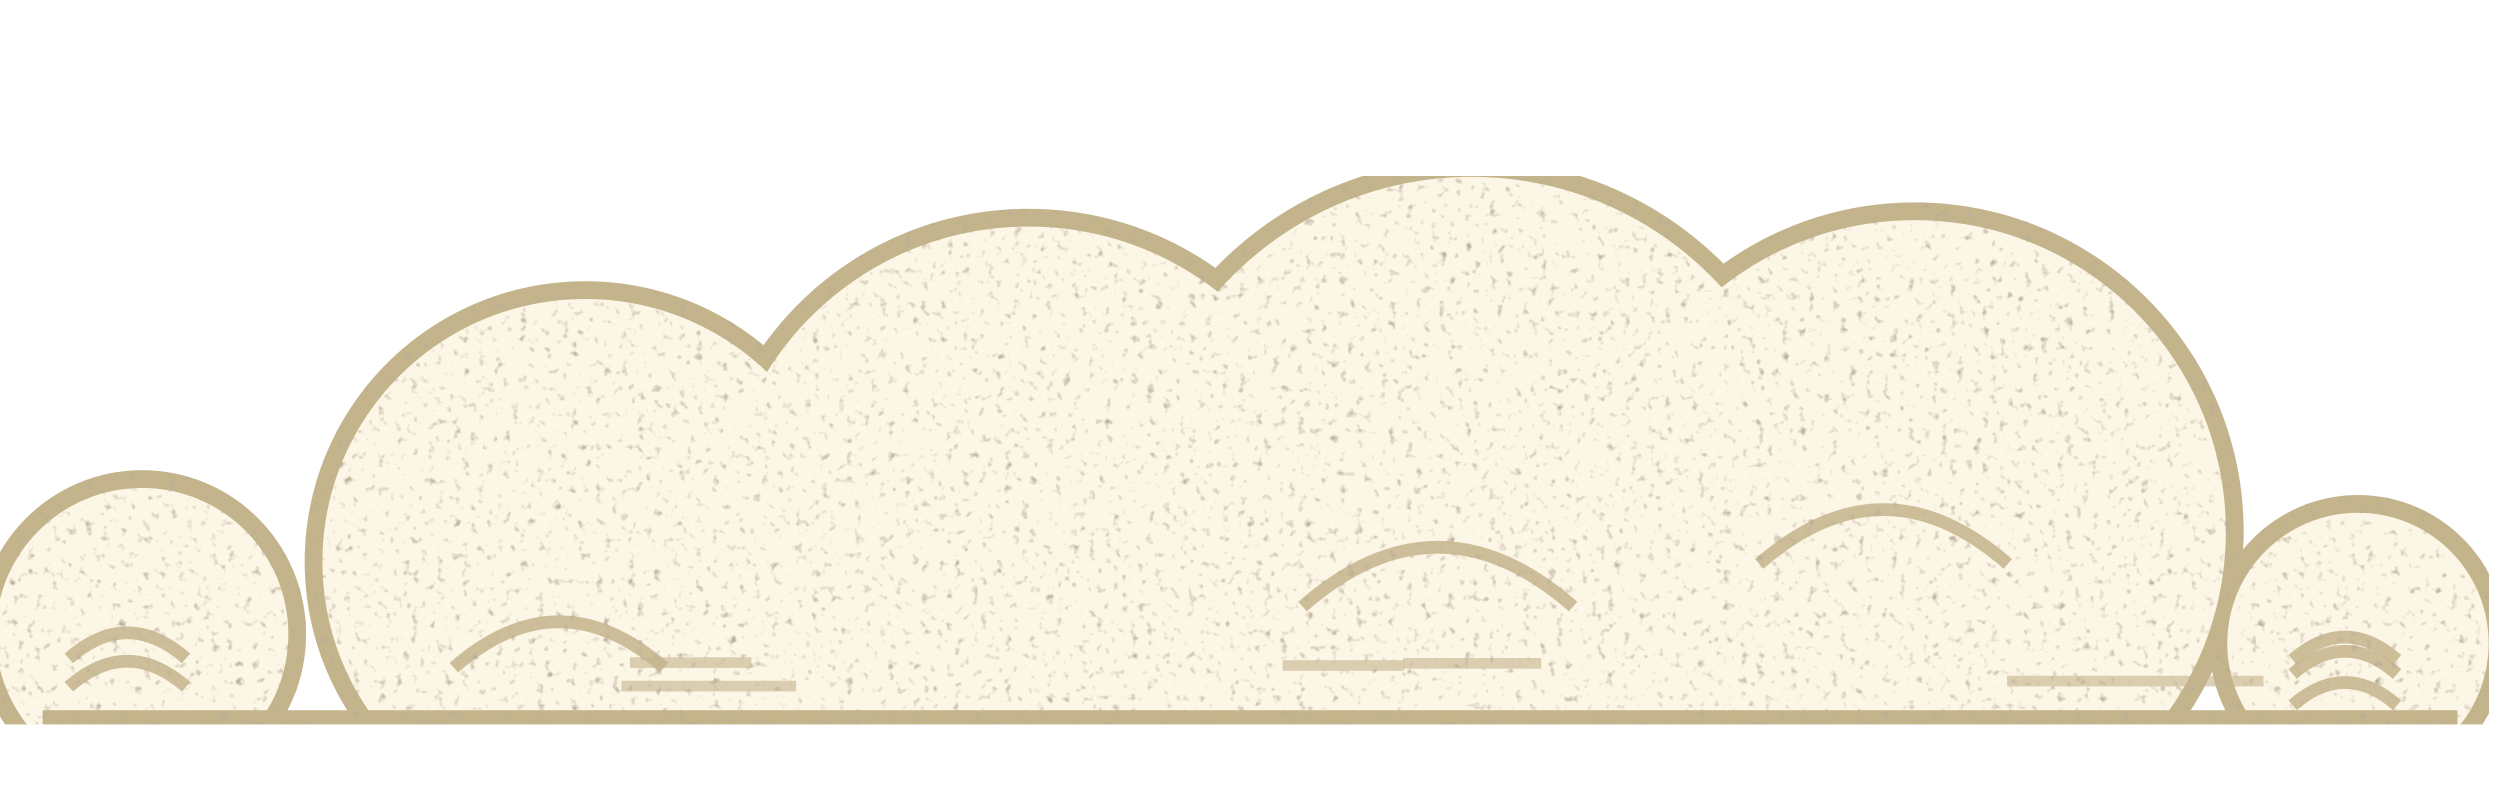
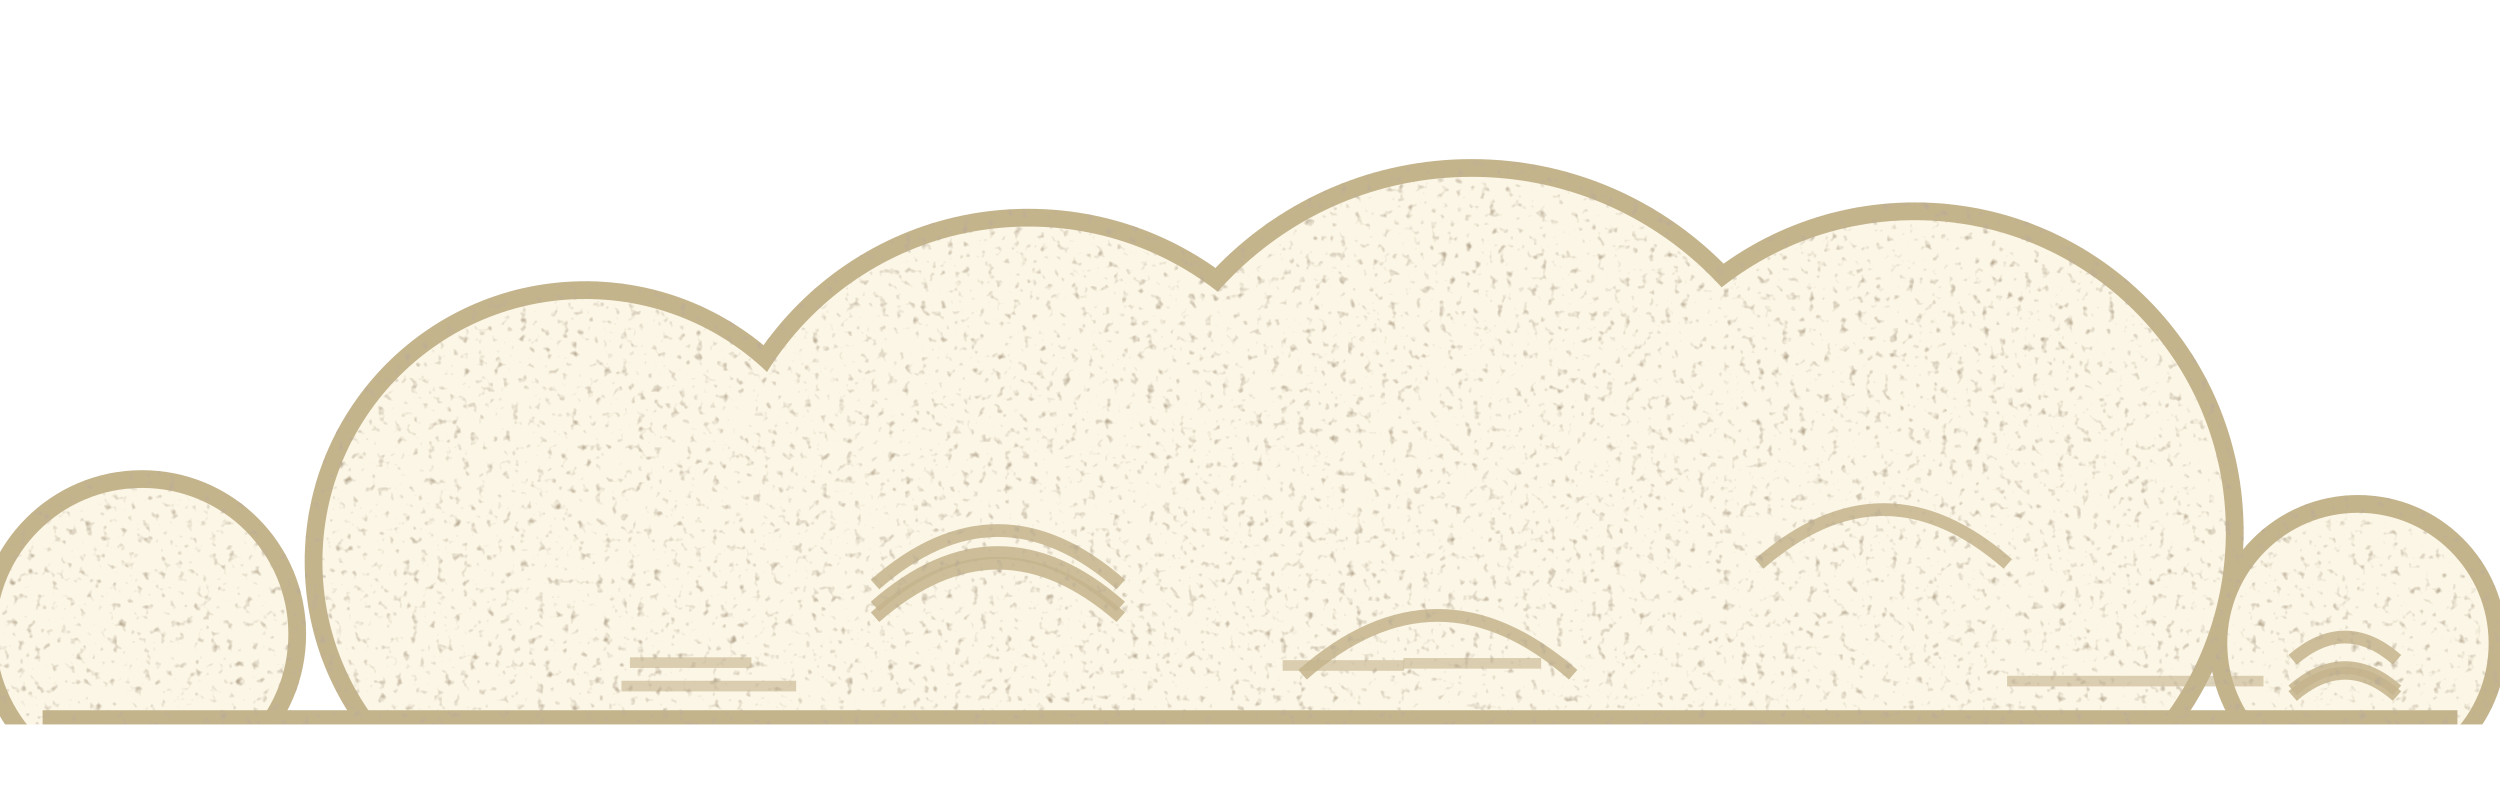
<svg xmlns="http://www.w3.org/2000/svg" viewBox="-6 -40 352 112" aria-hidden="true">
  <defs>
    <filter id="wob" x="-2%" y="-2%" width="104%" height="104%">
      <feTurbulence type="fractalNoise" baseFrequency="0.035" numOctaves="2" seed="5" result="n" />
      <feDisplacementMap in="SourceGraphic" in2="n" scale="3.2" />
    </filter>
-     <filter id="paper" x="0" y="0" width="100%" height="100%">
+     <filter id="paper" x="-3%" y="-3%" width="106%" height="106%">
      <feTurbulence type="fractalNoise" baseFrequency="0.85" numOctaves="2" seed="9" result="n" />
      <feColorMatrix in="n" type="matrix" values="0 0 0 0 .23  0 0 0 0 .16  0 0 0 0 .24  0 0 0 -2.2 1.25" result="spec" />
      <feComposite in="spec" in2="SourceAlpha" operator="in" result="s2" />
      <feMerge>
        <feMergeNode in="SourceGraphic" />
        <feMergeNode in="s2" />
      </feMerge>
    </filter>
-     <filter id="paperSoft" x="0" y="0" width="100%" height="100%">
+     <filter id="paperSoft" x="-4%" y="-4%" width="108%" height="108%">
      <feTurbulence type="fractalNoise" baseFrequency="0.85" numOctaves="2" seed="9" result="n" />
      <feColorMatrix in="n" type="matrix" values="0 0 0 0 .5  0 0 0 0 .42  0 0 0 0 .3  0 0 0 -3.4 1.35" result="spec" />
      <feComposite in="spec" in2="SourceAlpha" operator="in" result="s2" />
      <feMerge>
        <feMergeNode in="SourceGraphic" />
        <feMergeNode in="s2" />
      </feMerge>
    </filter>
    <pattern id="hatch" width="7" height="7" patternUnits="userSpaceOnUse" patternTransform="rotate(38)">
      <line x1="0" y1="0" x2="0" y2="7" stroke="#3b2a3d" stroke-width="1.3" opacity=".42" />
    </pattern>
    <pattern id="hatch2" width="5" height="5" patternUnits="userSpaceOnUse" patternTransform="rotate(-32)">
      <line x1="0" y1="0" x2="0" y2="5" stroke="#3b2a3d" stroke-width="1" opacity=".3" />
    </pattern>
  </defs>
  <clipPath id="cl14">
    <rect x="-10" y="-80" width="360" height="142" />
  </clipPath>
  <g filter="url(#paperSoft)" clip-path="url(#cl14)">
    <circle cx="14" cy="49.3" r="20.6" fill="#fcf6e6" stroke="#c4b48c" stroke-width="5" />
    <circle cx="76.4" cy="39.1" r="37" fill="#fcf6e6" stroke="#c4b48c" stroke-width="5" />
    <circle cx="138.8" cy="35.2" r="43.3" fill="#fcf6e6" stroke="#c4b48c" stroke-width="5" />
    <circle cx="201.2" cy="32.5" r="47.6" fill="#fcf6e6" stroke="#c4b48c" stroke-width="5" />
    <circle cx="263.6" cy="34.8" r="43.8" fill="#fcf6e6" stroke="#c4b48c" stroke-width="5" />
    <circle cx="326" cy="50.6" r="18.4" fill="#fcf6e6" stroke="#c4b48c" stroke-width="5" />
    <circle cx="14" cy="49.3" r="20.6" fill="#fcf6e6" />
    <circle cx="76.4" cy="39.1" r="37" fill="#fcf6e6" />
    <circle cx="138.8" cy="35.2" r="43.3" fill="#fcf6e6" />
    <circle cx="201.2" cy="32.5" r="47.6" fill="#fcf6e6" />
    <circle cx="263.6" cy="34.8" r="43.8" fill="#fcf6e6" />
    <circle cx="326" cy="50.6" r="18.4" fill="#fcf6e6" />
    <path d="M0 62H340" stroke="#c4b48c" stroke-width="4" />
-     <path d="M57.9 54q14.8 -12.9 29.6 0" stroke="#c4b48c" stroke-width="1.8" fill="none" opacity=".85" />
+     <path d="M316.8 58q7.4 -6.4 14.7 0" stroke="#c4b48c" stroke-width="1.8" fill="none" opacity=".85" />
    <path d="M241.7 39.4q17.5 -15.3 35 0" stroke="#c4b48c" stroke-width="1.8" fill="none" opacity=".85" />
-     <path d="M3.7 52.7q8.2 -7.2 16.5 0" stroke="#c4b48c" stroke-width="1.8" fill="none" opacity=".85" />
-     <path d="M316.8 54.9q7.4 -6.4 14.7 0" stroke="#c4b48c" stroke-width="1.8" fill="none" opacity=".85" />
-     <path d="M177.4 45.4q19 -16.7 38.1 0" stroke="#c4b48c" stroke-width="1.8" fill="none" opacity=".85" />
-     <path d="M316.8 59.3q7.4 -6.4 14.7 0" stroke="#c4b48c" stroke-width="1.8" fill="none" opacity=".85" />
+     <path d="M117.2 42.3q17.3 -15.2 34.6 0" stroke="#c4b48c" stroke-width="1.8" fill="none" opacity=".85" />
+     <path d="M117.2 45.4q17.3 -15.2 34.6 0" stroke="#c4b48c" stroke-width="1.8" fill="none" opacity=".85" />
+     <path d="M117.2 46.9q17.3 -15.2 34.6 0" stroke="#c4b48c" stroke-width="1.8" fill="none" opacity=".85" />
+     <path d="M177.4 55q19 -16.7 38.1 0" stroke="#c4b48c" stroke-width="1.8" fill="none" opacity=".85" />
    <path d="M316.8 52.9q7.4 -6.4 14.7 0" stroke="#c4b48c" stroke-width="1.8" fill="none" opacity=".85" />
-     <path d="M3.7 56.7q8.2 -7.2 16.5 0" stroke="#c4b48c" stroke-width="1.8" fill="none" opacity=".85" />
+     <path d="M316.8 57.2q7.4 -6.4 14.7 0" stroke="#c4b48c" stroke-width="1.8" fill="none" opacity=".85" />
    <path d="M81.5 56.6h24.6" stroke="#c4b48c" stroke-width="1.5" opacity=".6" />
    <path d="M276.6 55.9h36.1" stroke="#c4b48c" stroke-width="1.5" opacity=".6" />
    <path d="M82.7 53.3h17.1" stroke="#c4b48c" stroke-width="1.5" opacity=".6" />
    <path d="M191.6 53.4h19.4" stroke="#c4b48c" stroke-width="1.5" opacity=".6" />
    <path d="M174.6 53.7h17.1" stroke="#c4b48c" stroke-width="1.5" opacity=".6" />
  </g>
</svg>
